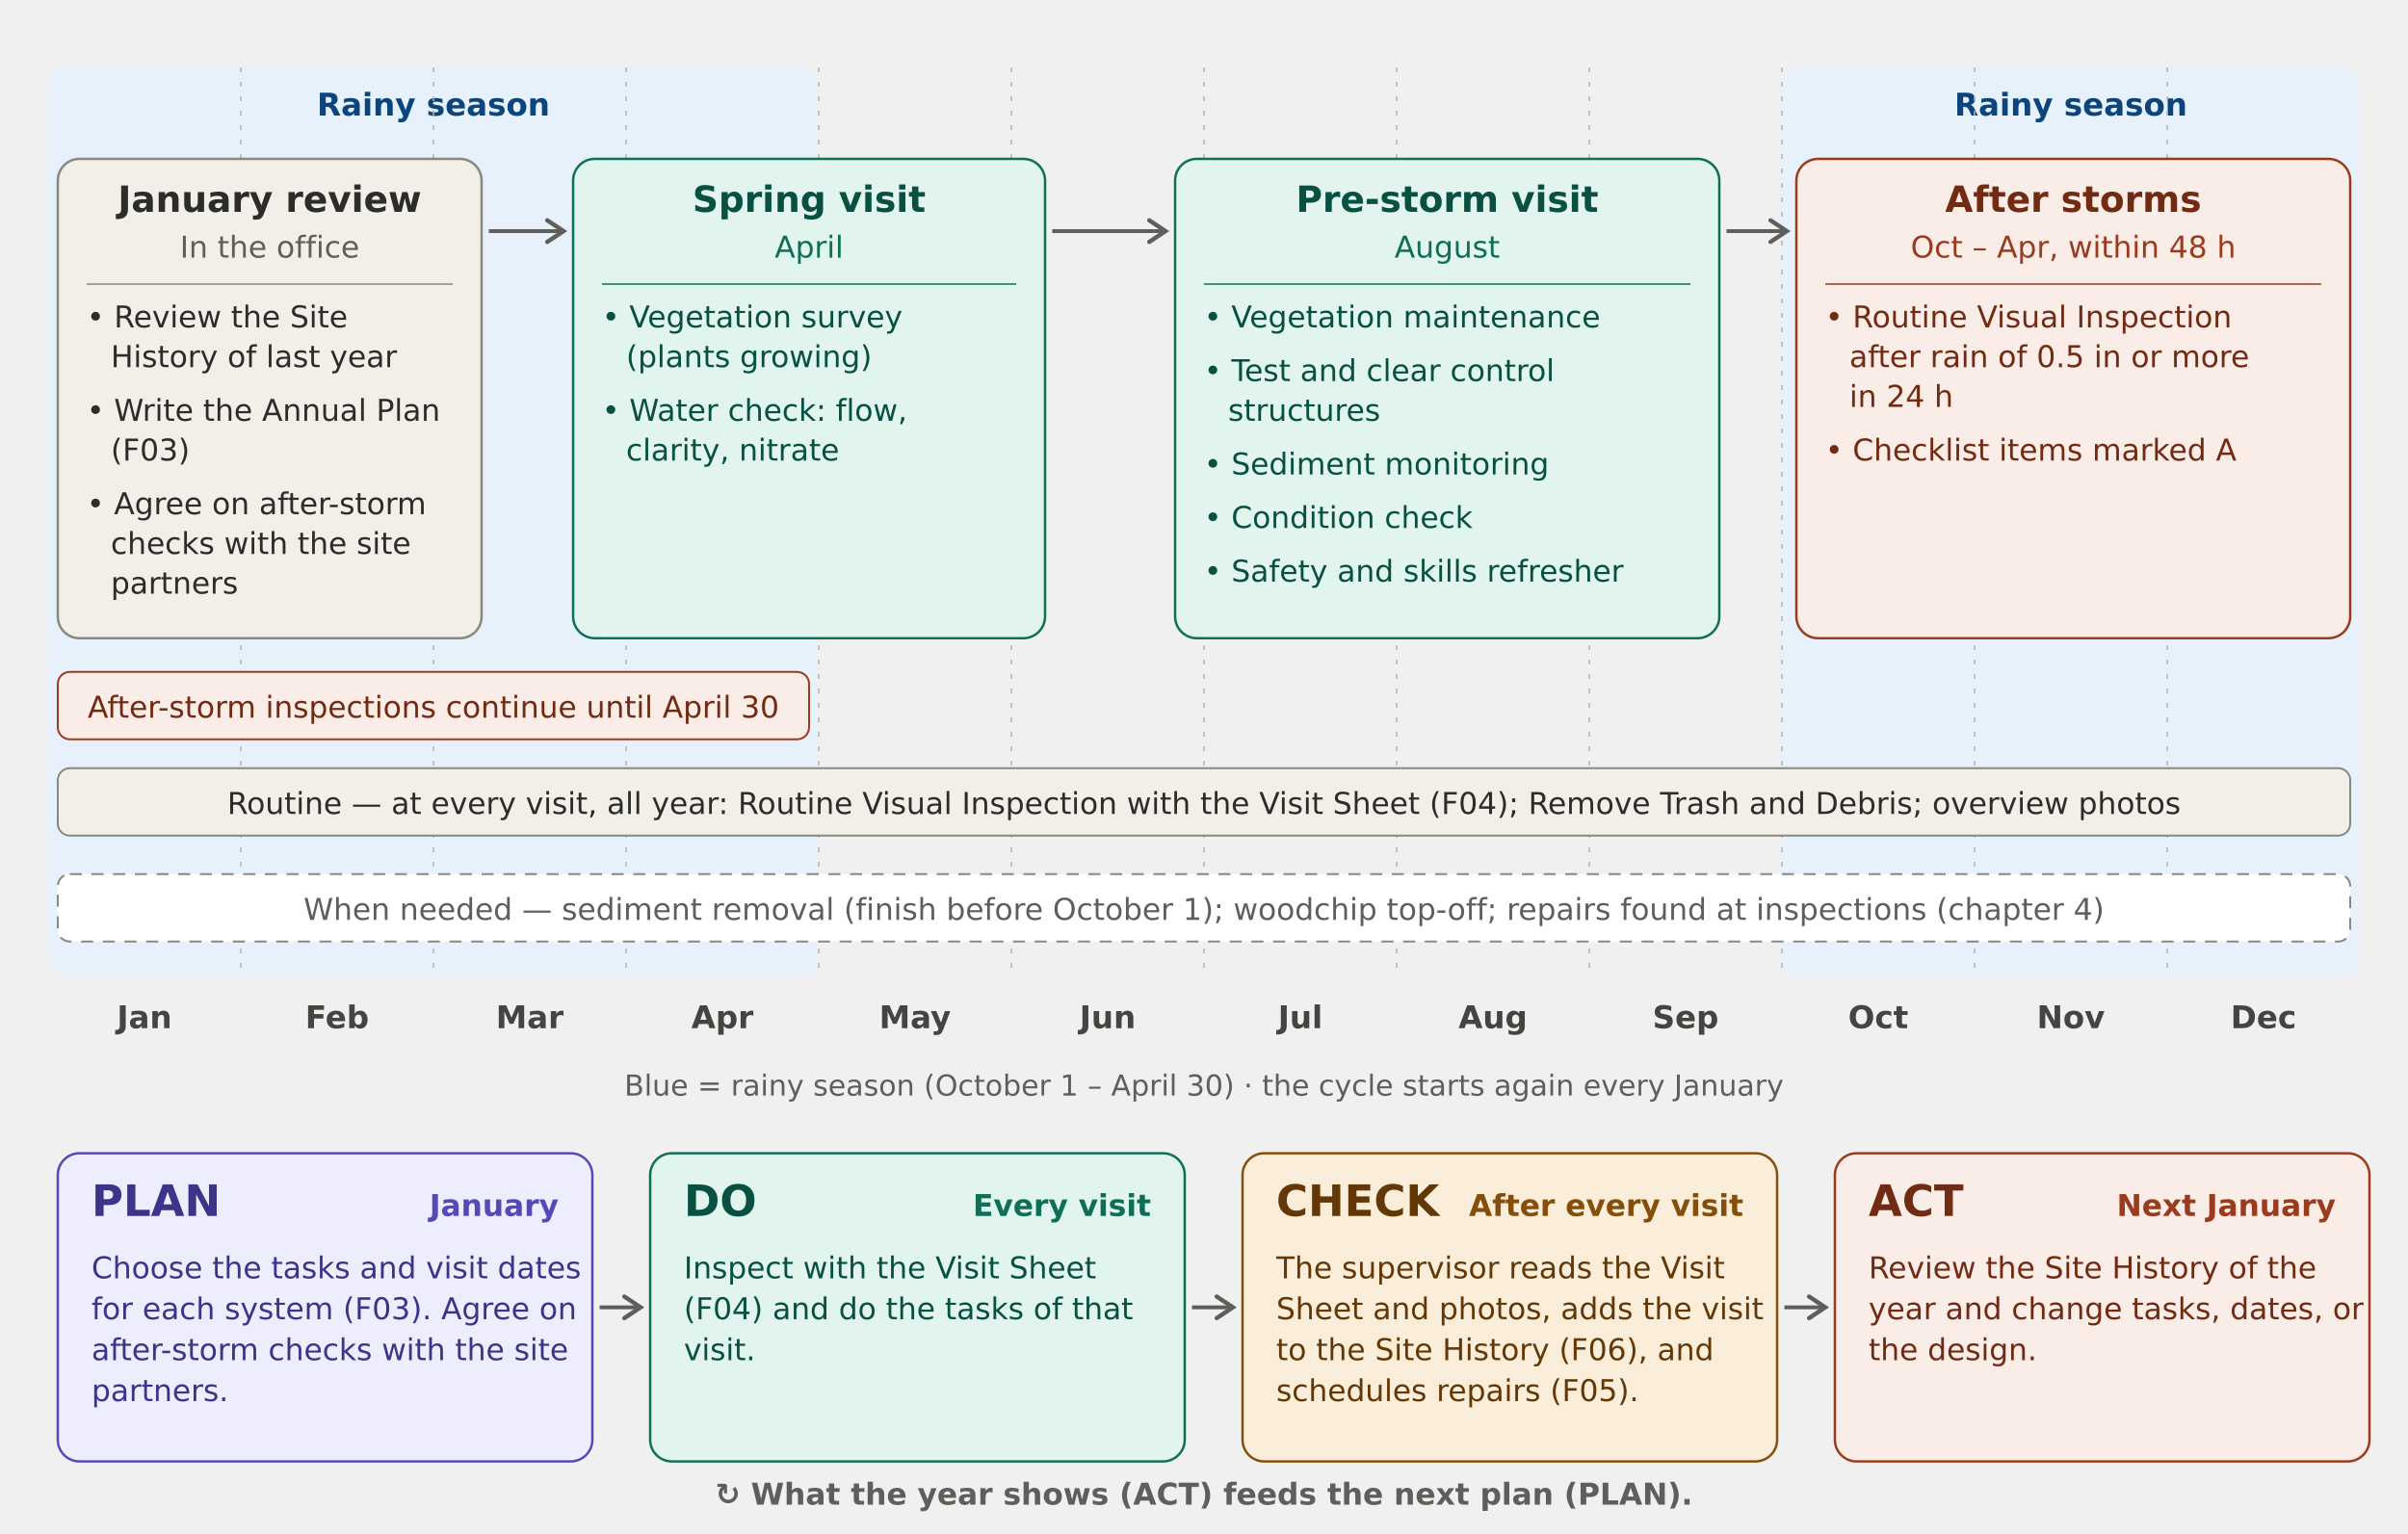
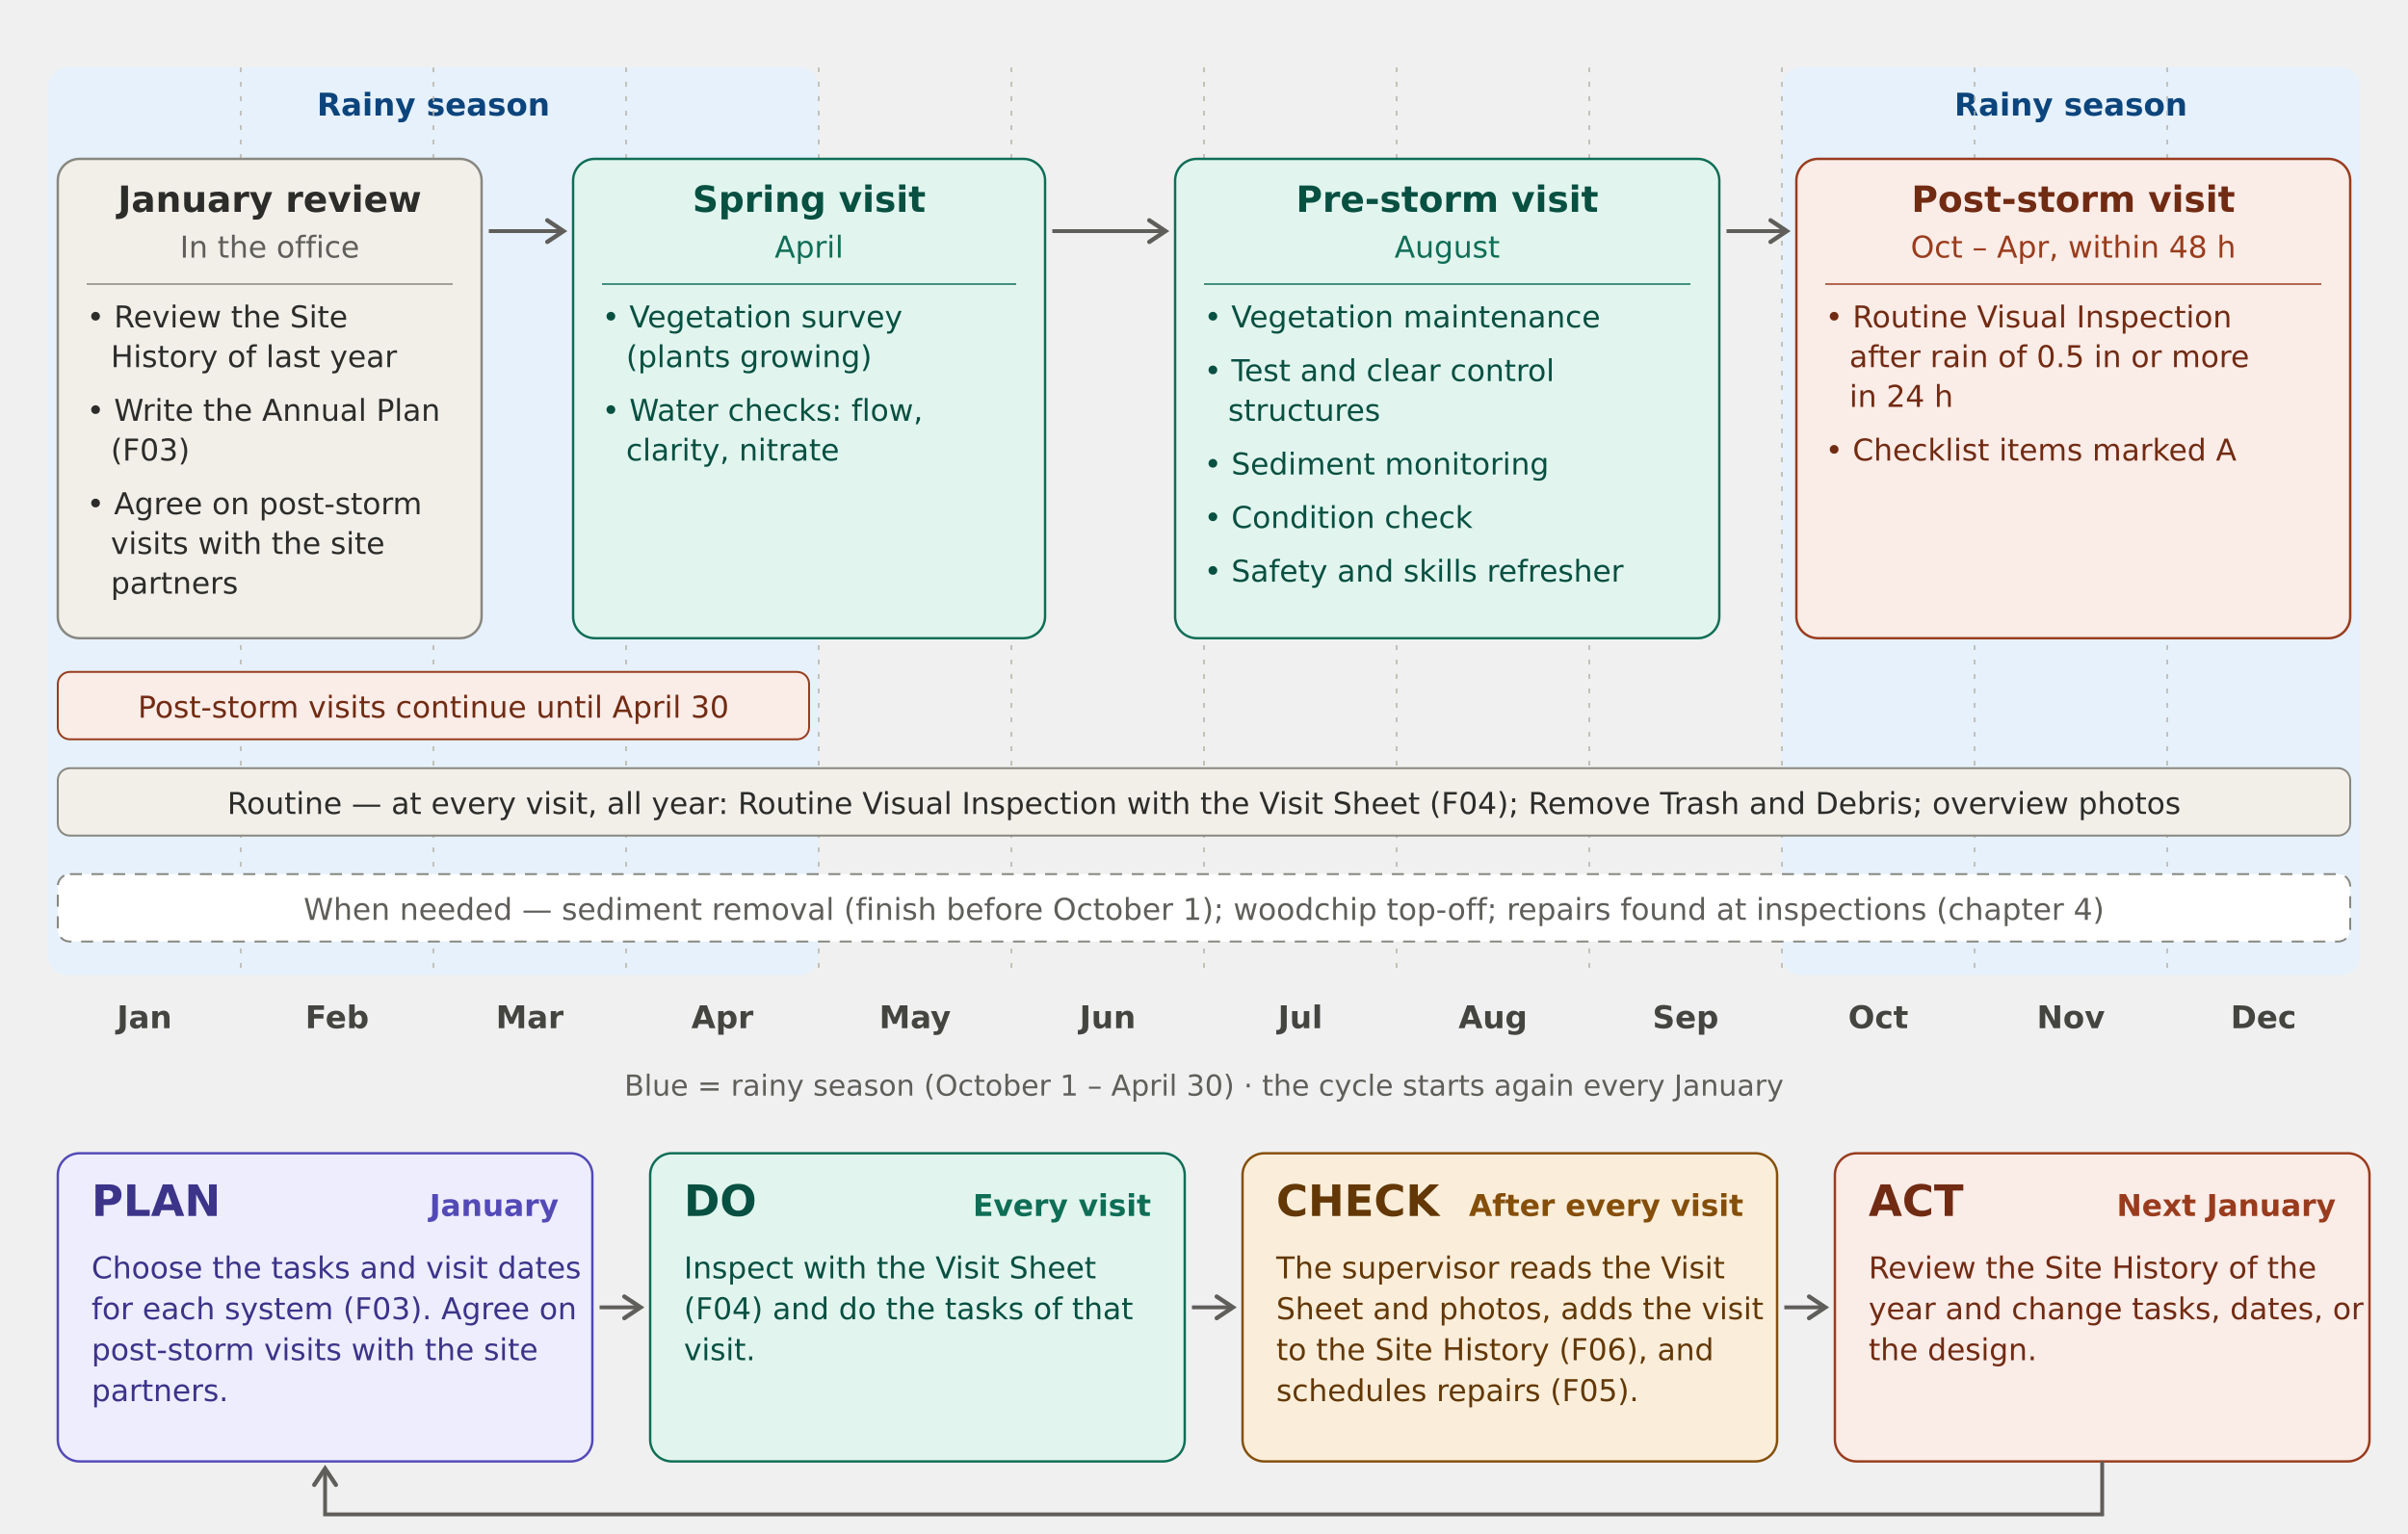
<svg xmlns="http://www.w3.org/2000/svg" viewBox="0 0 1000 637" width="1000" height="637">
  <defs>
    <marker id="ar" viewBox="0 0 10 10" refX="8" refY="5" markerWidth="7" markerHeight="7" orient="auto">
      <path d="M2 1L8 5L2 9" fill="none" stroke="#5F5E5A" stroke-width="1.6" stroke-linecap="round" />
    </marker>
  </defs>
  <rect x="20" y="28" width="320.0" height="377.1" rx="8" fill="#E6F1FB" />
  <rect x="740.0" y="28" width="240.0" height="377.1" rx="8" fill="#E6F1FB" />
  <text x="180.0" y="48.0" font-family="Public Sans, DejaVu Sans, Arial, sans-serif" font-size="13" font-weight="600" fill="#0C447C" text-anchor="middle">Rainy season</text>
  <text x="860.0" y="48.0" font-family="Public Sans, DejaVu Sans, Arial, sans-serif" font-size="13" font-weight="600" fill="#0C447C" text-anchor="middle">Rainy season</text>
  <line x1="100.0" y1="28" x2="100.0" y2="405.1" stroke="#B4B2A9" stroke-width="0.6" stroke-dasharray="2 4" />
  <line x1="180.0" y1="28" x2="180.0" y2="405.1" stroke="#B4B2A9" stroke-width="0.6" stroke-dasharray="2 4" />
  <line x1="260.0" y1="28" x2="260.0" y2="405.1" stroke="#B4B2A9" stroke-width="0.6" stroke-dasharray="2 4" />
  <line x1="340.0" y1="28" x2="340.0" y2="405.1" stroke="#B4B2A9" stroke-width="0.6" stroke-dasharray="2 4" />
  <line x1="420.0" y1="28" x2="420.0" y2="405.1" stroke="#B4B2A9" stroke-width="0.6" stroke-dasharray="2 4" />
  <line x1="500.0" y1="28" x2="500.0" y2="405.1" stroke="#B4B2A9" stroke-width="0.6" stroke-dasharray="2 4" />
  <line x1="580.0" y1="28" x2="580.0" y2="405.1" stroke="#B4B2A9" stroke-width="0.6" stroke-dasharray="2 4" />
  <line x1="660.0" y1="28" x2="660.0" y2="405.1" stroke="#B4B2A9" stroke-width="0.6" stroke-dasharray="2 4" />
  <line x1="740.0" y1="28" x2="740.0" y2="405.1" stroke="#B4B2A9" stroke-width="0.6" stroke-dasharray="2 4" />
  <line x1="820.0" y1="28" x2="820.0" y2="405.1" stroke="#B4B2A9" stroke-width="0.6" stroke-dasharray="2 4" />
  <line x1="900.0" y1="28" x2="900.0" y2="405.1" stroke="#B4B2A9" stroke-width="0.6" stroke-dasharray="2 4" />
  <rect x="24" y="66" width="176" height="199.1" rx="9" fill="#F1EFE8" stroke="#888780" stroke-width="1" />
  <text x="112.0" y="88.0" font-family="Public Sans, DejaVu Sans, Arial, sans-serif" font-size="15" font-weight="700" fill="#2C2C2A" text-anchor="middle">January review</text>
  <text x="112.0" y="107.0" font-family="Public Sans, DejaVu Sans, Arial, sans-serif" font-size="12.5" font-weight="400" fill="#5F5E5A" text-anchor="middle">In the office</text>
  <line x1="36" y1="118" x2="188" y2="118" stroke="#888780" stroke-width="0.6" />
  <text x="36.0" y="136.0" font-family="Public Sans, DejaVu Sans, Arial, sans-serif" font-size="12.5" font-weight="400" fill="#2C2C2A" text-anchor="start">• Review the Site</text>
  <text x="46.0" y="152.5" font-family="Public Sans, DejaVu Sans, Arial, sans-serif" font-size="12.5" font-weight="400" fill="#2C2C2A" text-anchor="start">History of last year</text>
  <text x="36.0" y="174.8" font-family="Public Sans, DejaVu Sans, Arial, sans-serif" font-size="12.5" font-weight="400" fill="#2C2C2A" text-anchor="start">• Write the Annual Plan</text>
  <text x="46.0" y="191.3" font-family="Public Sans, DejaVu Sans, Arial, sans-serif" font-size="12.5" font-weight="400" fill="#2C2C2A" text-anchor="start">(F03)</text>
-   <text x="36.0" y="213.6" font-family="Public Sans, DejaVu Sans, Arial, sans-serif" font-size="12.5" font-weight="400" fill="#2C2C2A" text-anchor="start">• Agree on after-storm</text>
-   <text x="46.0" y="230.1" font-family="Public Sans, DejaVu Sans, Arial, sans-serif" font-size="12.5" font-weight="400" fill="#2C2C2A" text-anchor="start">checks with the site</text>
+   <text x="36.0" y="213.6" font-family="Public Sans, DejaVu Sans, Arial, sans-serif" font-size="12.5" font-weight="400" fill="#2C2C2A" text-anchor="start">• Agree on post-storm</text>
+   <text x="46.0" y="230.1" font-family="Public Sans, DejaVu Sans, Arial, sans-serif" font-size="12.5" font-weight="400" fill="#2C2C2A" text-anchor="start">visits with the site</text>
  <text x="46.0" y="246.6" font-family="Public Sans, DejaVu Sans, Arial, sans-serif" font-size="12.5" font-weight="400" fill="#2C2C2A" text-anchor="start">partners</text>
  <rect x="238" y="66" width="196" height="199.1" rx="9" fill="#E1F5EE" stroke="#0F6E56" stroke-width="1" />
  <text x="336.0" y="88.0" font-family="Public Sans, DejaVu Sans, Arial, sans-serif" font-size="15" font-weight="700" fill="#085041" text-anchor="middle">Spring visit</text>
  <text x="336.0" y="107.0" font-family="Public Sans, DejaVu Sans, Arial, sans-serif" font-size="12.5" font-weight="400" fill="#0F6E56" text-anchor="middle">April</text>
  <line x1="250" y1="118" x2="422" y2="118" stroke="#0F6E56" stroke-width="0.6" />
  <text x="250.0" y="136.0" font-family="Public Sans, DejaVu Sans, Arial, sans-serif" font-size="12.5" font-weight="400" fill="#085041" text-anchor="start">• Vegetation survey</text>
  <text x="260.0" y="152.5" font-family="Public Sans, DejaVu Sans, Arial, sans-serif" font-size="12.5" font-weight="400" fill="#085041" text-anchor="start">(plants growing)</text>
-   <text x="250.0" y="174.8" font-family="Public Sans, DejaVu Sans, Arial, sans-serif" font-size="12.5" font-weight="400" fill="#085041" text-anchor="start">• Water check: flow,</text>
+   <text x="250.0" y="174.8" font-family="Public Sans, DejaVu Sans, Arial, sans-serif" font-size="12.5" font-weight="400" fill="#085041" text-anchor="start">• Water checks: flow,</text>
  <text x="260.0" y="191.3" font-family="Public Sans, DejaVu Sans, Arial, sans-serif" font-size="12.5" font-weight="400" fill="#085041" text-anchor="start">clarity, nitrate</text>
  <rect x="488" y="66" width="226" height="199.1" rx="9" fill="#E1F5EE" stroke="#0F6E56" stroke-width="1" />
  <text x="601.0" y="88.0" font-family="Public Sans, DejaVu Sans, Arial, sans-serif" font-size="15" font-weight="700" fill="#085041" text-anchor="middle">Pre-storm visit</text>
  <text x="601.0" y="107.0" font-family="Public Sans, DejaVu Sans, Arial, sans-serif" font-size="12.5" font-weight="400" fill="#0F6E56" text-anchor="middle">August</text>
  <line x1="500" y1="118" x2="702" y2="118" stroke="#0F6E56" stroke-width="0.6" />
  <text x="500.0" y="136.0" font-family="Public Sans, DejaVu Sans, Arial, sans-serif" font-size="12.5" font-weight="400" fill="#085041" text-anchor="start">• Vegetation maintenance</text>
  <text x="500.0" y="158.3" font-family="Public Sans, DejaVu Sans, Arial, sans-serif" font-size="12.5" font-weight="400" fill="#085041" text-anchor="start">• Test and clear control</text>
  <text x="510.0" y="174.8" font-family="Public Sans, DejaVu Sans, Arial, sans-serif" font-size="12.5" font-weight="400" fill="#085041" text-anchor="start">structures</text>
  <text x="500.0" y="197.1" font-family="Public Sans, DejaVu Sans, Arial, sans-serif" font-size="12.5" font-weight="400" fill="#085041" text-anchor="start">• Sediment monitoring</text>
  <text x="500.0" y="219.3" font-family="Public Sans, DejaVu Sans, Arial, sans-serif" font-size="12.5" font-weight="400" fill="#085041" text-anchor="start">• Condition check</text>
  <text x="500.0" y="241.6" font-family="Public Sans, DejaVu Sans, Arial, sans-serif" font-size="12.5" font-weight="400" fill="#085041" text-anchor="start">• Safety and skills refresher</text>
  <rect x="746" y="66" width="230" height="199.1" rx="9" fill="#FAECE7" stroke="#993C1D" stroke-width="1" />
-   <text x="861.0" y="88.0" font-family="Public Sans, DejaVu Sans, Arial, sans-serif" font-size="15" font-weight="700" fill="#712B13" text-anchor="middle">After storms</text>
+   <text x="861.0" y="88.0" font-family="Public Sans, DejaVu Sans, Arial, sans-serif" font-size="15" font-weight="700" fill="#712B13" text-anchor="middle">Post-storm visit</text>
  <text x="861.0" y="107.0" font-family="Public Sans, DejaVu Sans, Arial, sans-serif" font-size="12.5" font-weight="400" fill="#993C1D" text-anchor="middle">Oct – Apr, within 48 h</text>
  <line x1="758" y1="118" x2="964" y2="118" stroke="#993C1D" stroke-width="0.6" />
  <text x="758.0" y="136.0" font-family="Public Sans, DejaVu Sans, Arial, sans-serif" font-size="12.5" font-weight="400" fill="#712B13" text-anchor="start">• Routine Visual Inspection</text>
  <text x="768.0" y="152.5" font-family="Public Sans, DejaVu Sans, Arial, sans-serif" font-size="12.5" font-weight="400" fill="#712B13" text-anchor="start">after rain of 0.5 in or more</text>
  <text x="768.0" y="169.0" font-family="Public Sans, DejaVu Sans, Arial, sans-serif" font-size="12.5" font-weight="400" fill="#712B13" text-anchor="start">in 24 h</text>
  <text x="758.0" y="191.3" font-family="Public Sans, DejaVu Sans, Arial, sans-serif" font-size="12.5" font-weight="400" fill="#712B13" text-anchor="start">• Checklist items marked A</text>
  <line x1="203" y1="96" x2="234" y2="96" stroke="#5F5E5A" stroke-width="1.6" marker-end="url(#ar)" />
  <line x1="437" y1="96" x2="484" y2="96" stroke="#5F5E5A" stroke-width="1.6" marker-end="url(#ar)" />
  <line x1="717" y1="96" x2="742" y2="96" stroke="#5F5E5A" stroke-width="1.6" marker-end="url(#ar)" />
  <rect x="24" y="279.1" width="312.0" height="28" rx="5" fill="#FAECE7" stroke="#993C1D" stroke-width="0.8" />
-   <text x="180.0" y="298.1" font-family="Public Sans, DejaVu Sans, Arial, sans-serif" font-size="12.5" font-weight="400" fill="#712B13" text-anchor="middle">After-storm inspections continue until April 30</text>
+   <text x="180.0" y="298.1" font-family="Public Sans, DejaVu Sans, Arial, sans-serif" font-size="12.5" font-weight="400" fill="#712B13" text-anchor="middle">Post-storm visits continue until April 30</text>
  <rect x="24" y="319.1" width="952" height="28" rx="5" fill="#F1EFE8" stroke="#888780" stroke-width="0.8" />
  <text x="500.0" y="338.1" font-family="Public Sans, DejaVu Sans, Arial, sans-serif" font-size="12.5" font-weight="400" fill="#2C2C2A" text-anchor="middle">Routine — at every visit, all year: Routine Visual Inspection with the Visit Sheet (F04); Remove Trash and Debris; overview photos</text>
  <rect x="24" y="363.1" width="952" height="28" rx="5" fill="#FFFFFF" stroke="#888780" stroke-width="0.8" stroke-dasharray="5 4" />
  <text x="500.0" y="382.1" font-family="Public Sans, DejaVu Sans, Arial, sans-serif" font-size="12.5" font-weight="400" fill="#5F5E5A" text-anchor="middle">When needed — sediment removal (finish before October 1); woodchip top-off; repairs found at inspections (chapter 4)</text>
  <text x="60.0" y="427.1" font-family="Public Sans, DejaVu Sans, Arial, sans-serif" font-size="13" font-weight="600" fill="#444441" text-anchor="middle">Jan</text>
  <text x="140.0" y="427.1" font-family="Public Sans, DejaVu Sans, Arial, sans-serif" font-size="13" font-weight="600" fill="#444441" text-anchor="middle">Feb</text>
  <text x="220.0" y="427.1" font-family="Public Sans, DejaVu Sans, Arial, sans-serif" font-size="13" font-weight="600" fill="#444441" text-anchor="middle">Mar</text>
  <text x="300.0" y="427.1" font-family="Public Sans, DejaVu Sans, Arial, sans-serif" font-size="13" font-weight="600" fill="#444441" text-anchor="middle">Apr</text>
  <text x="380.0" y="427.1" font-family="Public Sans, DejaVu Sans, Arial, sans-serif" font-size="13" font-weight="600" fill="#444441" text-anchor="middle">May</text>
  <text x="460.0" y="427.1" font-family="Public Sans, DejaVu Sans, Arial, sans-serif" font-size="13" font-weight="600" fill="#444441" text-anchor="middle">Jun</text>
  <text x="540.0" y="427.1" font-family="Public Sans, DejaVu Sans, Arial, sans-serif" font-size="13" font-weight="600" fill="#444441" text-anchor="middle">Jul</text>
  <text x="620.0" y="427.1" font-family="Public Sans, DejaVu Sans, Arial, sans-serif" font-size="13" font-weight="600" fill="#444441" text-anchor="middle">Aug</text>
  <text x="700.0" y="427.1" font-family="Public Sans, DejaVu Sans, Arial, sans-serif" font-size="13" font-weight="600" fill="#444441" text-anchor="middle">Sep</text>
  <text x="780.0" y="427.1" font-family="Public Sans, DejaVu Sans, Arial, sans-serif" font-size="13" font-weight="600" fill="#444441" text-anchor="middle">Oct</text>
  <text x="860.0" y="427.1" font-family="Public Sans, DejaVu Sans, Arial, sans-serif" font-size="13" font-weight="600" fill="#444441" text-anchor="middle">Nov</text>
  <text x="940.0" y="427.1" font-family="Public Sans, DejaVu Sans, Arial, sans-serif" font-size="13" font-weight="600" fill="#444441" text-anchor="middle">Dec</text>
  <text x="500.0" y="455.1" font-family="Public Sans, DejaVu Sans, Arial, sans-serif" font-size="12" font-weight="400" fill="#5F5E5A" text-anchor="middle">Blue = rainy season (October 1 – April 30) · the cycle starts again every January </text>
  <rect x="24" y="479.05" width="222" height="128" rx="9" fill="#EEEDFE" stroke="#534AB7" stroke-width="1" />
  <text x="38.0" y="505.1" font-family="Public Sans, DejaVu Sans, Arial, sans-serif" font-size="18" font-weight="800" fill="#3C3489" text-anchor="start">PLAN</text>
  <text x="232.0" y="505.1" font-family="Public Sans, DejaVu Sans, Arial, sans-serif" font-size="12.5" font-weight="600" fill="#534AB7" text-anchor="end">January</text>
  <text x="38.0" y="531.0" font-family="Public Sans, DejaVu Sans, Arial, sans-serif" font-size="12.5" font-weight="400" fill="#3C3489" text-anchor="start">Choose the tasks and visit dates</text>
  <text x="38.0" y="548.0" font-family="Public Sans, DejaVu Sans, Arial, sans-serif" font-size="12.5" font-weight="400" fill="#3C3489" text-anchor="start">for each system (F03). Agree on</text>
-   <text x="38.0" y="565.0" font-family="Public Sans, DejaVu Sans, Arial, sans-serif" font-size="12.5" font-weight="400" fill="#3C3489" text-anchor="start">after-storm checks with the site</text>
+   <text x="38.0" y="565.0" font-family="Public Sans, DejaVu Sans, Arial, sans-serif" font-size="12.5" font-weight="400" fill="#3C3489" text-anchor="start">post-storm visits with the site</text>
  <text x="38.0" y="582.0" font-family="Public Sans, DejaVu Sans, Arial, sans-serif" font-size="12.5" font-weight="400" fill="#3C3489" text-anchor="start">partners.</text>
  <line x1="249" y1="543.05" x2="266" y2="543.05" stroke="#5F5E5A" stroke-width="1.6" marker-end="url(#ar)" />
  <rect x="270" y="479.05" width="222" height="128" rx="9" fill="#E1F5EE" stroke="#0F6E56" stroke-width="1" />
  <text x="284.0" y="505.1" font-family="Public Sans, DejaVu Sans, Arial, sans-serif" font-size="18" font-weight="800" fill="#085041" text-anchor="start">DO</text>
  <text x="478.0" y="505.1" font-family="Public Sans, DejaVu Sans, Arial, sans-serif" font-size="12.5" font-weight="600" fill="#0F6E56" text-anchor="end">Every visit</text>
  <text x="284.0" y="531.0" font-family="Public Sans, DejaVu Sans, Arial, sans-serif" font-size="12.5" font-weight="400" fill="#085041" text-anchor="start">Inspect with the Visit Sheet</text>
  <text x="284.0" y="548.0" font-family="Public Sans, DejaVu Sans, Arial, sans-serif" font-size="12.5" font-weight="400" fill="#085041" text-anchor="start">(F04) and do the tasks of that</text>
  <text x="284.0" y="565.0" font-family="Public Sans, DejaVu Sans, Arial, sans-serif" font-size="12.5" font-weight="400" fill="#085041" text-anchor="start">visit.</text>
  <line x1="495" y1="543.05" x2="512" y2="543.05" stroke="#5F5E5A" stroke-width="1.6" marker-end="url(#ar)" />
  <rect x="516" y="479.05" width="222" height="128" rx="9" fill="#FAEEDA" stroke="#854F0B" stroke-width="1" />
  <text x="530.0" y="505.1" font-family="Public Sans, DejaVu Sans, Arial, sans-serif" font-size="18" font-weight="800" fill="#633806" text-anchor="start">CHECK</text>
  <text x="724.0" y="505.1" font-family="Public Sans, DejaVu Sans, Arial, sans-serif" font-size="12.5" font-weight="600" fill="#854F0B" text-anchor="end">After every visit</text>
  <text x="530.0" y="531.0" font-family="Public Sans, DejaVu Sans, Arial, sans-serif" font-size="12.5" font-weight="400" fill="#633806" text-anchor="start">The supervisor reads the Visit</text>
  <text x="530.0" y="548.0" font-family="Public Sans, DejaVu Sans, Arial, sans-serif" font-size="12.5" font-weight="400" fill="#633806" text-anchor="start">Sheet and photos, adds the visit</text>
  <text x="530.0" y="565.0" font-family="Public Sans, DejaVu Sans, Arial, sans-serif" font-size="12.5" font-weight="400" fill="#633806" text-anchor="start">to the Site History (F06), and</text>
  <text x="530.0" y="582.0" font-family="Public Sans, DejaVu Sans, Arial, sans-serif" font-size="12.5" font-weight="400" fill="#633806" text-anchor="start">schedules repairs (F05).</text>
  <line x1="741" y1="543.05" x2="758" y2="543.05" stroke="#5F5E5A" stroke-width="1.6" marker-end="url(#ar)" />
  <rect x="762" y="479.05" width="222" height="128" rx="9" fill="#FAECE7" stroke="#993C1D" stroke-width="1" />
  <text x="776.0" y="505.1" font-family="Public Sans, DejaVu Sans, Arial, sans-serif" font-size="18" font-weight="800" fill="#712B13" text-anchor="start">ACT</text>
  <text x="970.0" y="505.1" font-family="Public Sans, DejaVu Sans, Arial, sans-serif" font-size="12.5" font-weight="600" fill="#993C1D" text-anchor="end">Next January</text>
  <text x="776.0" y="531.0" font-family="Public Sans, DejaVu Sans, Arial, sans-serif" font-size="12.5" font-weight="400" fill="#712B13" text-anchor="start">Review the Site History of the</text>
  <text x="776.0" y="548.0" font-family="Public Sans, DejaVu Sans, Arial, sans-serif" font-size="12.5" font-weight="400" fill="#712B13" text-anchor="start">year and change tasks, dates, or</text>
  <text x="776.0" y="565.0" font-family="Public Sans, DejaVu Sans, Arial, sans-serif" font-size="12.5" font-weight="400" fill="#712B13" text-anchor="start">the design.</text>
-   <text x="500.0" y="625.0" font-family="Public Sans, DejaVu Sans, Arial, sans-serif" font-size="12.5" font-weight="600" fill="#5F5E5A" text-anchor="middle">↻ What the year shows (ACT) feeds the next plan (PLAN).</text>
+   <path d="M873.0 607.05 L873.0 629.05 L135.0 629.05 L135.0 610.05" fill="none" stroke="#5F5E5A" stroke-width="1.6" marker-end="url(#ar)" />
</svg>
